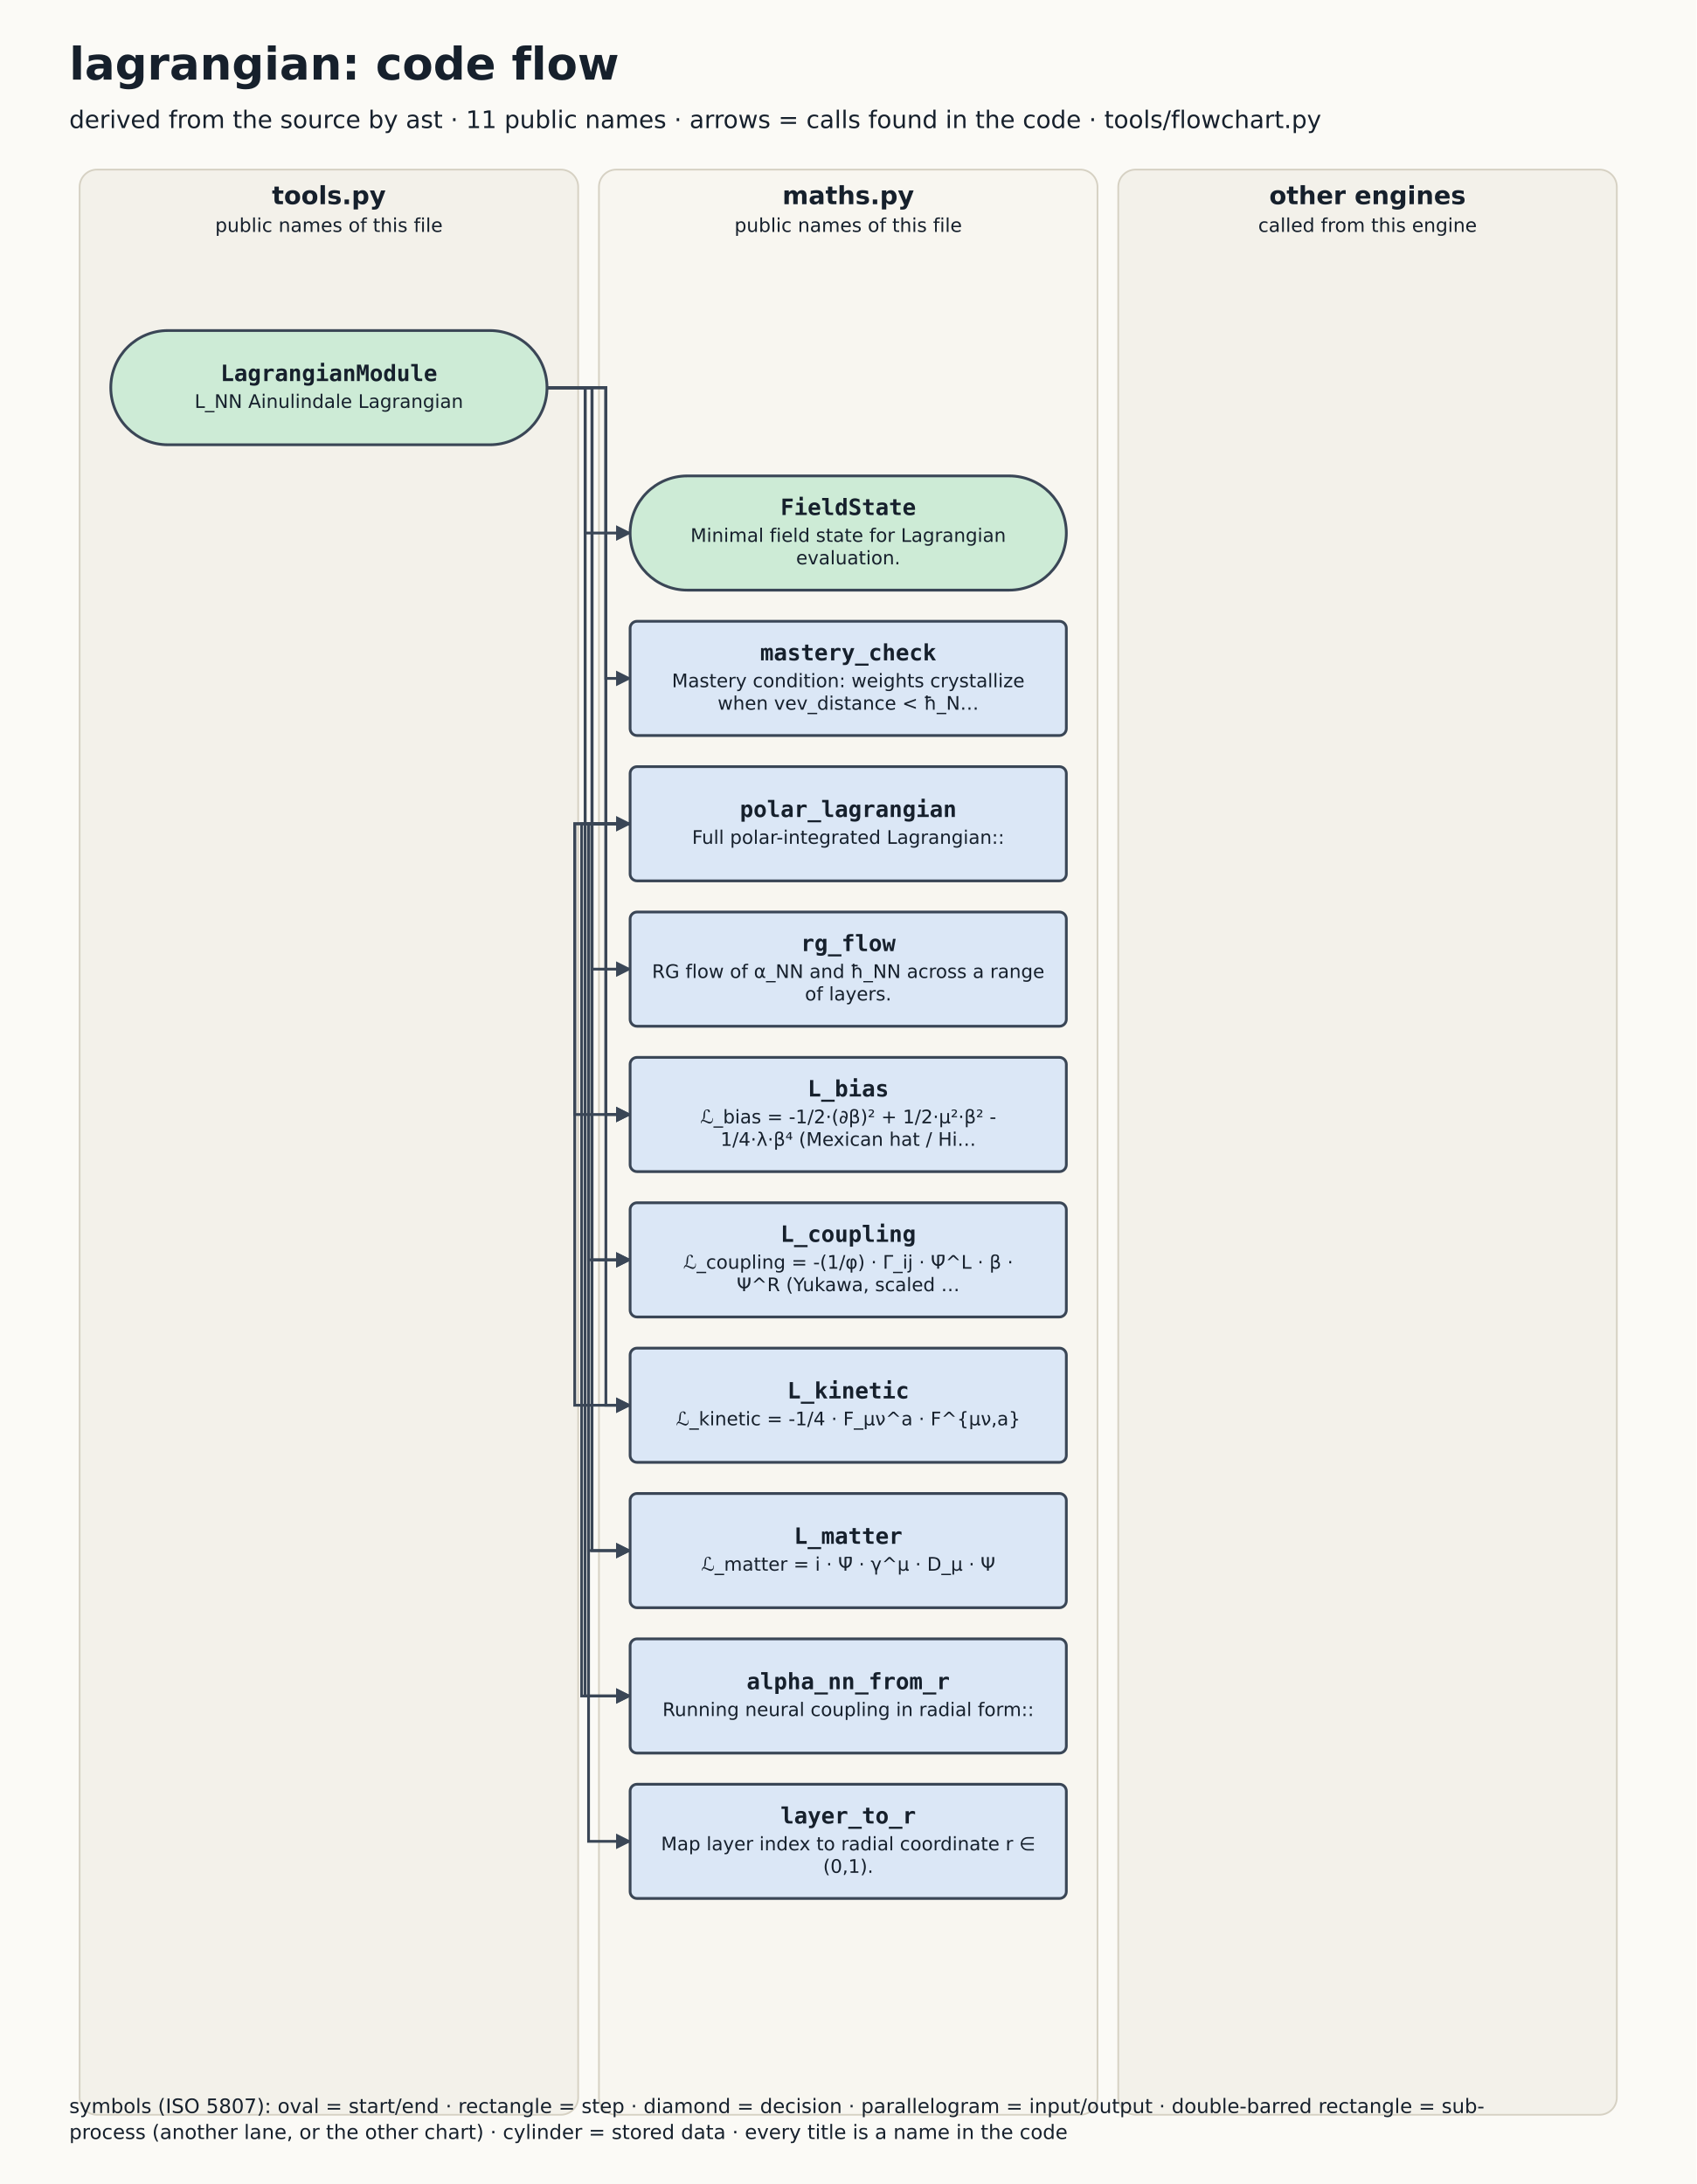
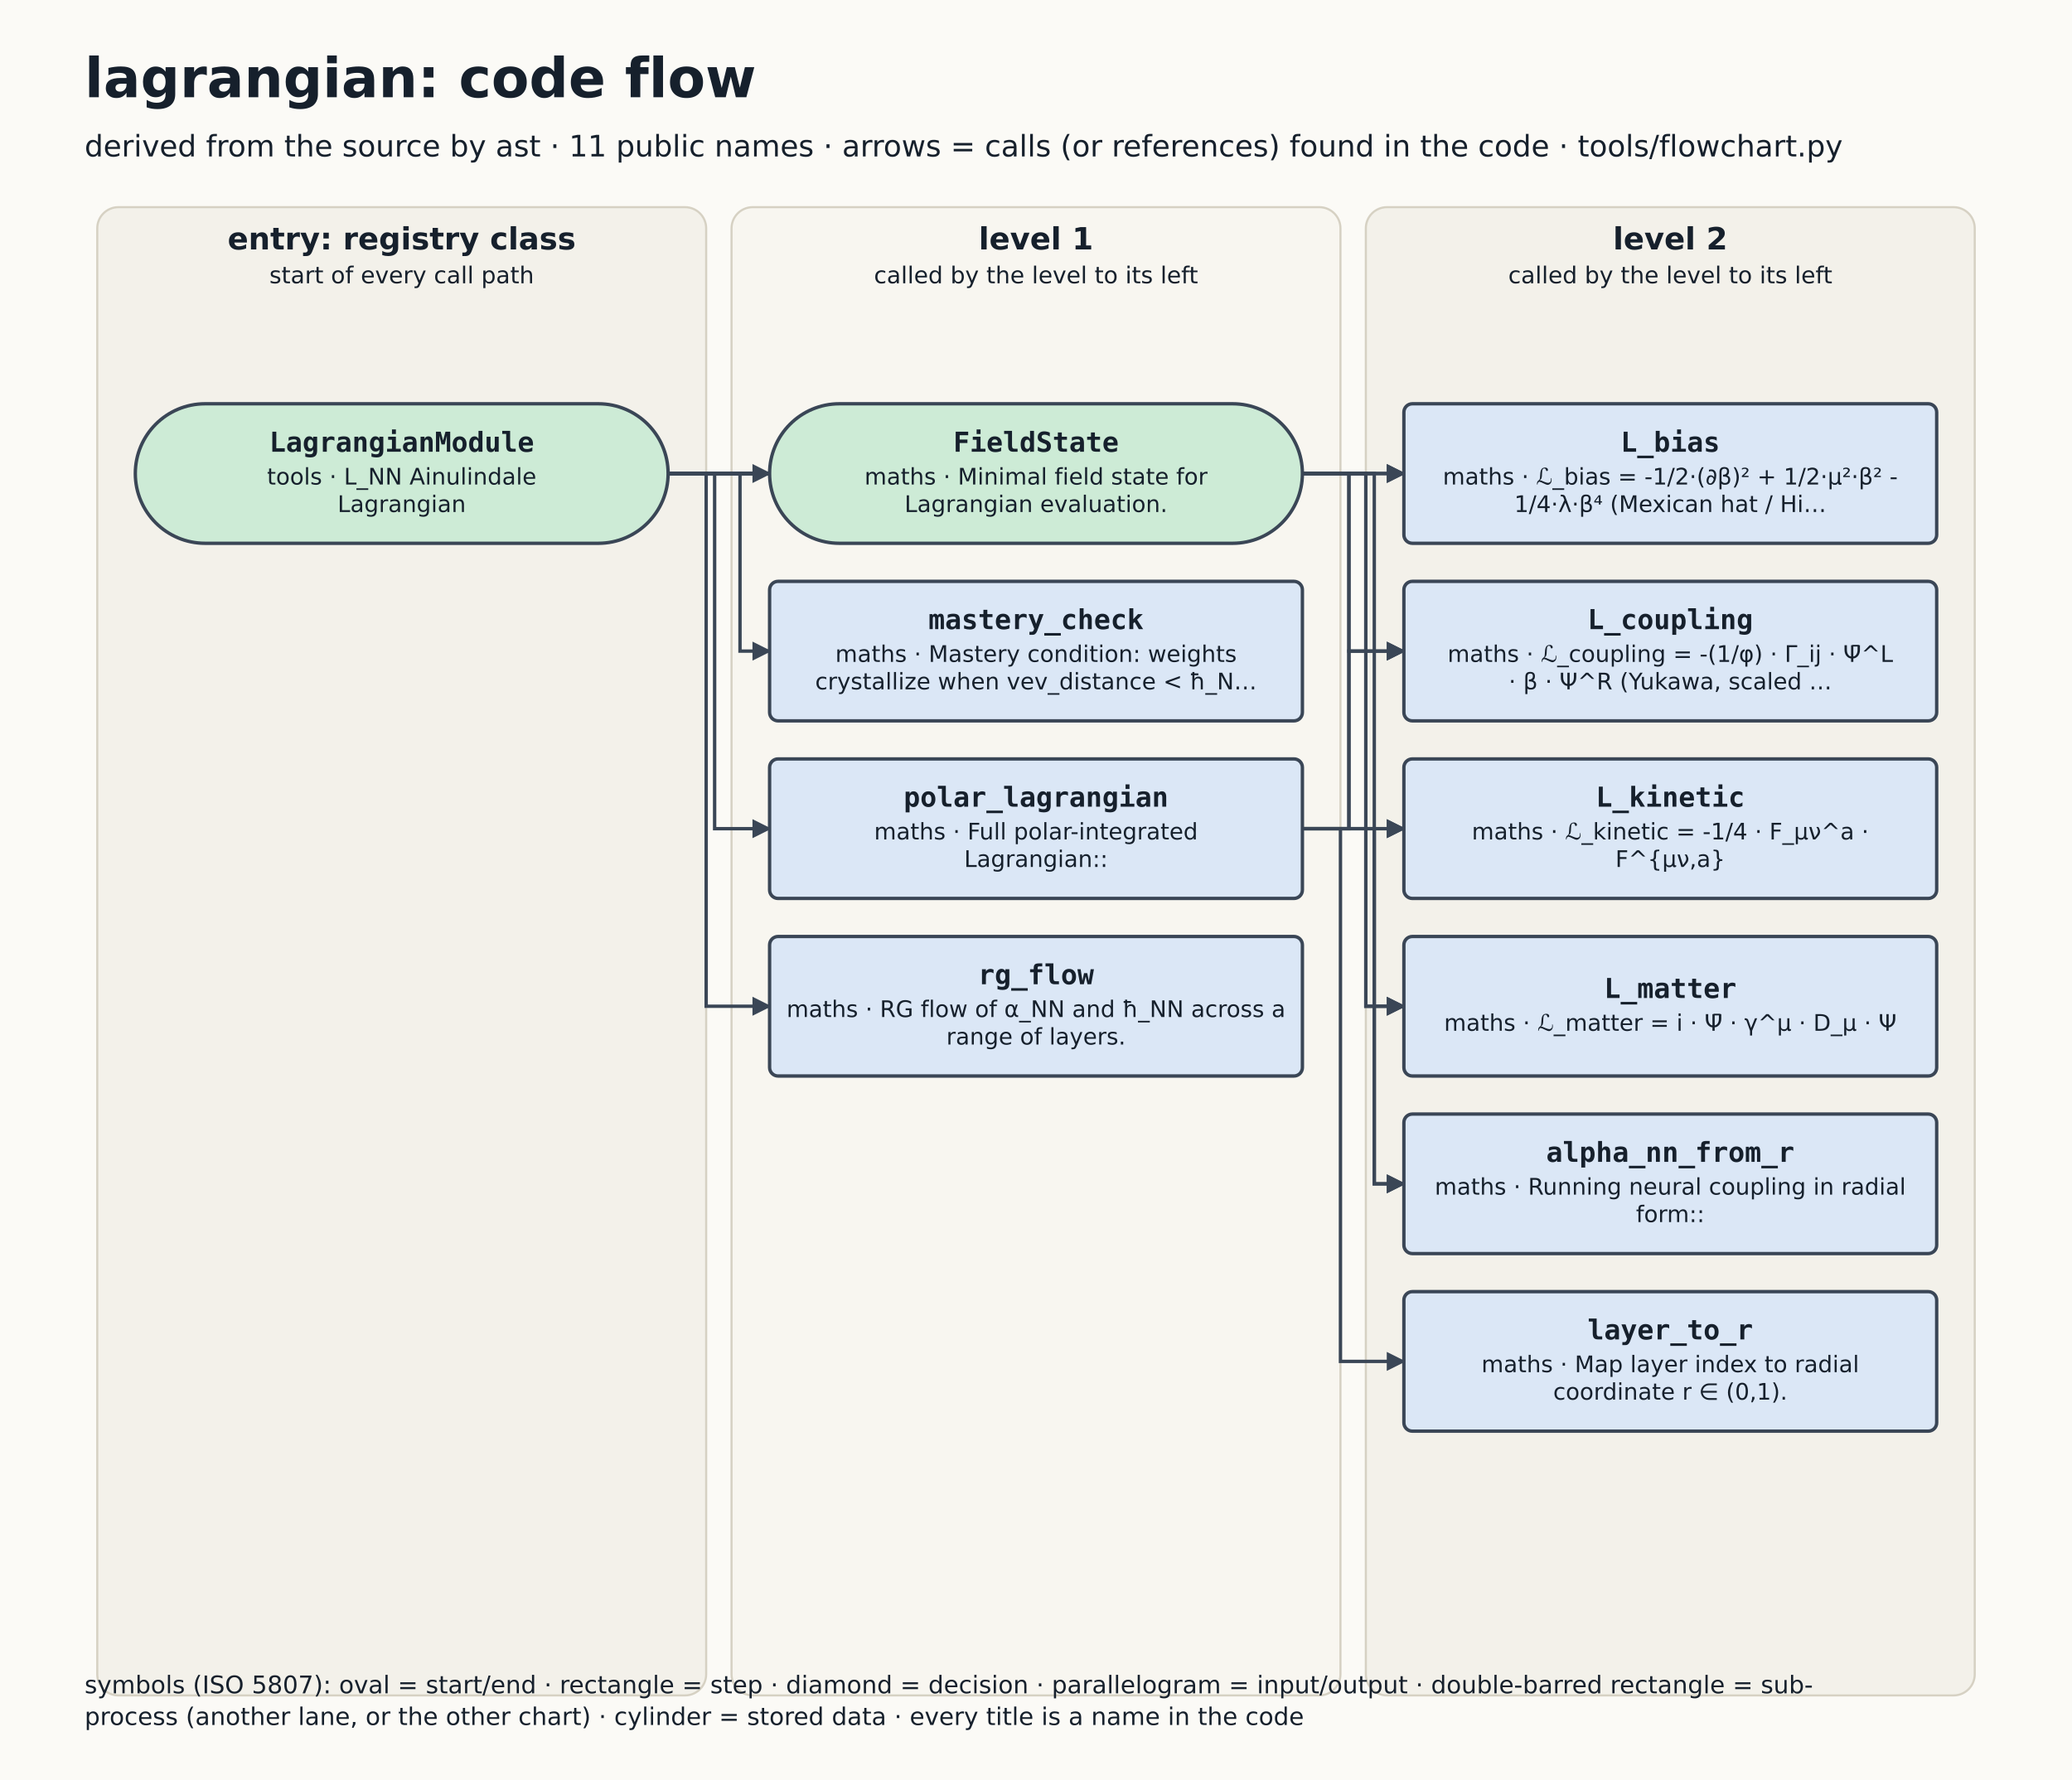
- <svg xmlns="http://www.w3.org/2000/svg" width="980" height="1262" viewBox="0 0 980 1262" font-family="DejaVu Sans, Verdana, sans-serif">
+ <svg xmlns="http://www.w3.org/2000/svg" width="980" height="842" viewBox="0 0 980 842" font-family="DejaVu Sans, Verdana, sans-serif">
  <defs>
    <marker id="ah" viewBox="0 0 10 10" refX="9" refY="5" markerWidth="9" markerHeight="9" markerUnits="userSpaceOnUse" orient="auto-start-reverse">
      <path d="M0,0 L10,5 L0,10 z" fill="#3a4656" />
    </marker>
  </defs>
-   <rect width="980" height="1262" fill="#fbfaf6" />
+   <rect width="980" height="842" fill="#fbfaf6" />
  <text x="40" y="46" font-size="26" font-weight="700" fill="#16202c">lagrangian: code flow</text>
-   <text x="40" y="74" font-size="14" fill="#16202c">derived from the source by ast · 11 public names · arrows = calls found in the code · tools/flowchart.py</text>
-   <rect x="46" y="98" width="288" height="1124" rx="10" fill="#f3f1ea" stroke="#d6d1c3" />
-   <text x="190.0" y="118" font-size="14.5" font-weight="700" fill="#16202c" text-anchor="middle">tools.py</text>
-   <text x="190.0" y="134" font-size="11" fill="#16202c" text-anchor="middle">public names of this file</text>
-   <rect x="346" y="98" width="288" height="1124" rx="10" fill="#f8f6f0" stroke="#d6d1c3" />
-   <text x="490.0" y="118" font-size="14.5" font-weight="700" fill="#16202c" text-anchor="middle">maths.py</text>
-   <text x="490.0" y="134" font-size="11" fill="#16202c" text-anchor="middle">public names of this file</text>
-   <rect x="646" y="98" width="288" height="1124" rx="10" fill="#f3f1ea" stroke="#d6d1c3" />
-   <text x="790.0" y="118" font-size="14.5" font-weight="700" fill="#16202c" text-anchor="middle">other engines</text>
-   <text x="790.0" y="134" font-size="11" fill="#16202c" text-anchor="middle">called from this engine</text>
-   <path d="M364.0,476.0 L332.0,476.0 L332.0,644.0 L364.0,644.0" fill="none" stroke="#3a4656" stroke-width="1.6" marker-end="url(#ah)" />
-   <path d="M364.0,476.0 L340.0,476.0 L340.0,728.0 L364.0,728.0" fill="none" stroke="#3a4656" stroke-width="1.6" marker-end="url(#ah)" />
-   <path d="M364.0,476.0 L332.0,476.0 L332.0,812.0 L364.0,812.0" fill="none" stroke="#3a4656" stroke-width="1.6" marker-end="url(#ah)" />
-   <path d="M364.0,476.0 L340.0,476.0 L340.0,896.0 L364.0,896.0" fill="none" stroke="#3a4656" stroke-width="1.6" marker-end="url(#ah)" />
-   <path d="M364.0,476.0 L336.0,476.0 L336.0,980.0 L364.0,980.0" fill="none" stroke="#3a4656" stroke-width="1.6" marker-end="url(#ah)" />
-   <path d="M364.0,476.0 L340.0,476.0 L340.0,1064.0 L364.0,1064.0" fill="none" stroke="#3a4656" stroke-width="1.6" marker-end="url(#ah)" />
-   <path d="M316.0,224.0 L338.0,224.0 L338.0,308.0 L364.0,308.0" fill="none" stroke="#3a4656" stroke-width="1.6" marker-end="url(#ah)" />
-   <path d="M316.0,224.0 L350.0,224.0 L350.0,644.0 L364.0,644.0" fill="none" stroke="#3a4656" stroke-width="1.6" marker-end="url(#ah)" />
-   <path d="M316.0,224.0 L342.0,224.0 L342.0,728.0 L364.0,728.0" fill="none" stroke="#3a4656" stroke-width="1.6" marker-end="url(#ah)" />
-   <path d="M316.0,224.0 L350.0,224.0 L350.0,812.0 L364.0,812.0" fill="none" stroke="#3a4656" stroke-width="1.6" marker-end="url(#ah)" />
-   <path d="M316.0,224.0 L342.0,224.0 L342.0,896.0 L364.0,896.0" fill="none" stroke="#3a4656" stroke-width="1.6" marker-end="url(#ah)" />
-   <path d="M316.0,224.0 L338.0,224.0 L338.0,980.0 L364.0,980.0" fill="none" stroke="#3a4656" stroke-width="1.6" marker-end="url(#ah)" />
-   <path d="M316.0,224.0 L350.0,224.0 L350.0,392.0 L364.0,392.0" fill="none" stroke="#3a4656" stroke-width="1.6" marker-end="url(#ah)" />
-   <path d="M316.0,224.0 L338.0,224.0 L338.0,476.0 L364.0,476.0" fill="none" stroke="#3a4656" stroke-width="1.6" marker-end="url(#ah)" />
-   <path d="M316.0,224.0 L342.0,224.0 L342.0,560.0 L364.0,560.0" fill="none" stroke="#3a4656" stroke-width="1.6" marker-end="url(#ah)" />
+   <text x="40" y="74" font-size="14" fill="#16202c">derived from the source by ast · 11 public names · arrows = calls (or references) found in the code · tools/flowchart.py</text>
+   <rect x="46" y="98" width="288" height="704" rx="10" fill="#f3f1ea" stroke="#d6d1c3" />
+   <text x="190.0" y="118" font-size="14.5" font-weight="700" fill="#16202c" text-anchor="middle">entry: registry class</text>
+   <text x="190.0" y="134" font-size="11" fill="#16202c" text-anchor="middle">start of every call path</text>
+   <rect x="346" y="98" width="288" height="704" rx="10" fill="#f8f6f0" stroke="#d6d1c3" />
+   <text x="490.0" y="118" font-size="14.5" font-weight="700" fill="#16202c" text-anchor="middle">level 1</text>
+   <text x="490.0" y="134" font-size="11" fill="#16202c" text-anchor="middle">called by the level to its left</text>
+   <rect x="646" y="98" width="288" height="704" rx="10" fill="#f3f1ea" stroke="#d6d1c3" />
+   <text x="790.0" y="118" font-size="14.5" font-weight="700" fill="#16202c" text-anchor="middle">level 2</text>
+   <text x="790.0" y="134" font-size="11" fill="#16202c" text-anchor="middle">called by the level to its left</text>
+   <path d="M616.0,392.0 L638.0,392.0 L638.0,224.0 L664.0,224.0" fill="none" stroke="#3a4656" stroke-width="1.6" marker-end="url(#ah)" />
+   <path d="M616.0,392.0 L638.0,392.0 L638.0,308.0 L664.0,308.0" fill="none" stroke="#3a4656" stroke-width="1.6" marker-end="url(#ah)" />
+   <path d="M616.0,392.0 L646.0,392.0 L646.0,392.0 L664.0,392.0" fill="none" stroke="#3a4656" stroke-width="1.6" marker-end="url(#ah)" />
+   <path d="M616.0,392.0 L646.0,392.0 L646.0,476.0 L664.0,476.0" fill="none" stroke="#3a4656" stroke-width="1.6" marker-end="url(#ah)" />
+   <path d="M616.0,392.0 L650.0,392.0 L650.0,560.0 L664.0,560.0" fill="none" stroke="#3a4656" stroke-width="1.6" marker-end="url(#ah)" />
+   <path d="M616.0,392.0 L634.0,392.0 L634.0,644.0 L664.0,644.0" fill="none" stroke="#3a4656" stroke-width="1.6" marker-end="url(#ah)" />
+   <path d="M316.0,224.0 L334.0,224.0 L334.0,224.0 L364.0,224.0" fill="none" stroke="#3a4656" stroke-width="1.6" marker-end="url(#ah)" />
+   <path d="M316.0,224.0 L638.0,224.0 L638.0,224.0 L664.0,224.0" fill="none" stroke="#3a4656" stroke-width="1.6" marker-end="url(#ah)" />
+   <path d="M316.0,224.0 L638.0,224.0 L638.0,308.0 L664.0,308.0" fill="none" stroke="#3a4656" stroke-width="1.6" marker-end="url(#ah)" />
+   <path d="M316.0,224.0 L646.0,224.0 L646.0,392.0 L664.0,392.0" fill="none" stroke="#3a4656" stroke-width="1.6" marker-end="url(#ah)" />
+   <path d="M316.0,224.0 L646.0,224.0 L646.0,476.0 L664.0,476.0" fill="none" stroke="#3a4656" stroke-width="1.6" marker-end="url(#ah)" />
+   <path d="M316.0,224.0 L650.0,224.0 L650.0,560.0 L664.0,560.0" fill="none" stroke="#3a4656" stroke-width="1.6" marker-end="url(#ah)" />
+   <path d="M316.0,224.0 L350.0,224.0 L350.0,308.0 L364.0,308.0" fill="none" stroke="#3a4656" stroke-width="1.6" marker-end="url(#ah)" />
+   <path d="M316.0,224.0 L338.0,224.0 L338.0,392.0 L364.0,392.0" fill="none" stroke="#3a4656" stroke-width="1.6" marker-end="url(#ah)" />
+   <path d="M316.0,224.0 L334.0,224.0 L334.0,476.0 L364.0,476.0" fill="none" stroke="#3a4656" stroke-width="1.6" marker-end="url(#ah)" />
  <rect x="64.0" y="191.0" width="252" height="66" rx="33.0" fill="#cdebd6" stroke="#3a4656" stroke-width="1.6" />
-   <text x="190.0" y="220.2" font-size="13.0" font-weight="700" fill="#16202c" text-anchor="middle" font-family="DejaVu Sans Mono, monospace">LagrangianModule</text>
-   <text x="190.0" y="235.7" font-size="10.8" fill="#16202c" text-anchor="middle">L_NN  Ainulindale Lagrangian</text>
-   <rect x="364.0" y="275.0" width="252" height="66" rx="33.0" fill="#cdebd6" stroke="#3a4656" stroke-width="1.6" />
-   <text x="490.0" y="297.6" font-size="13.0" font-weight="700" fill="#16202c" text-anchor="middle" font-family="DejaVu Sans Mono, monospace">FieldState</text>
-   <text x="490.0" y="313.1" font-size="10.8" fill="#16202c" text-anchor="middle">Minimal field state for Lagrangian</text>
-   <text x="490.0" y="326.1" font-size="10.8" fill="#16202c" text-anchor="middle">evaluation.</text>
+   <text x="190.0" y="213.7" font-size="13.0" font-weight="700" fill="#16202c" text-anchor="middle" font-family="DejaVu Sans Mono, monospace">LagrangianModule</text>
+   <text x="190.0" y="229.2" font-size="10.8" fill="#16202c" text-anchor="middle">tools · L_NN  Ainulindale</text>
+   <text x="190.0" y="242.2" font-size="10.8" fill="#16202c" text-anchor="middle">Lagrangian</text>
+   <rect x="364.0" y="191.0" width="252" height="66" rx="33.0" fill="#cdebd6" stroke="#3a4656" stroke-width="1.6" />
+   <text x="490.0" y="213.7" font-size="13.0" font-weight="700" fill="#16202c" text-anchor="middle" font-family="DejaVu Sans Mono, monospace">FieldState</text>
+   <text x="490.0" y="229.2" font-size="10.8" fill="#16202c" text-anchor="middle">maths · Minimal field state for</text>
+   <text x="490.0" y="242.2" font-size="10.8" fill="#16202c" text-anchor="middle">Lagrangian evaluation.</text>
+   <rect x="364.0" y="275.0" width="252" height="66" rx="4" fill="#dbe7f6" stroke="#3a4656" stroke-width="1.6" />
+   <text x="490.0" y="297.6" font-size="13.0" font-weight="700" fill="#16202c" text-anchor="middle" font-family="DejaVu Sans Mono, monospace">mastery_check</text>
+   <text x="490.0" y="313.1" font-size="10.8" fill="#16202c" text-anchor="middle">maths · Mastery condition: weights</text>
+   <text x="490.0" y="326.1" font-size="10.8" fill="#16202c" text-anchor="middle">crystallize when vev_distance &lt; ħ_N…</text>
  <rect x="364.0" y="359.0" width="252" height="66" rx="4" fill="#dbe7f6" stroke="#3a4656" stroke-width="1.6" />
-   <text x="490.0" y="381.6" font-size="13.0" font-weight="700" fill="#16202c" text-anchor="middle" font-family="DejaVu Sans Mono, monospace">mastery_check</text>
-   <text x="490.0" y="397.1" font-size="10.8" fill="#16202c" text-anchor="middle">Mastery condition: weights crystallize</text>
-   <text x="490.0" y="410.1" font-size="10.8" fill="#16202c" text-anchor="middle">when vev_distance &lt; ħ_N…</text>
+   <text x="490.0" y="381.6" font-size="13.0" font-weight="700" fill="#16202c" text-anchor="middle" font-family="DejaVu Sans Mono, monospace">polar_lagrangian</text>
+   <text x="490.0" y="397.1" font-size="10.8" fill="#16202c" text-anchor="middle">maths · Full polar-integrated</text>
+   <text x="490.0" y="410.1" font-size="10.8" fill="#16202c" text-anchor="middle">Lagrangian::</text>
  <rect x="364.0" y="443.0" width="252" height="66" rx="4" fill="#dbe7f6" stroke="#3a4656" stroke-width="1.6" />
-   <text x="490.0" y="472.1" font-size="13.0" font-weight="700" fill="#16202c" text-anchor="middle" font-family="DejaVu Sans Mono, monospace">polar_lagrangian</text>
-   <text x="490.0" y="487.6" font-size="10.8" fill="#16202c" text-anchor="middle">Full polar-integrated Lagrangian::</text>
-   <rect x="364.0" y="527.0" width="252" height="66" rx="4" fill="#dbe7f6" stroke="#3a4656" stroke-width="1.6" />
-   <text x="490.0" y="549.6" font-size="13.0" font-weight="700" fill="#16202c" text-anchor="middle" font-family="DejaVu Sans Mono, monospace">rg_flow</text>
-   <text x="490.0" y="565.1" font-size="10.8" fill="#16202c" text-anchor="middle">RG flow of α_NN and ħ_NN across a range</text>
-   <text x="490.0" y="578.1" font-size="10.8" fill="#16202c" text-anchor="middle">of layers.</text>
-   <rect x="364.0" y="611.0" width="252" height="66" rx="4" fill="#dbe7f6" stroke="#3a4656" stroke-width="1.6" />
-   <text x="490.0" y="633.6" font-size="13.0" font-weight="700" fill="#16202c" text-anchor="middle" font-family="DejaVu Sans Mono, monospace">L_bias</text>
-   <text x="490.0" y="649.1" font-size="10.8" fill="#16202c" text-anchor="middle">ℒ_bias = -1/2·(∂β)² + 1/2·μ²·β² -</text>
-   <text x="490.0" y="662.1" font-size="10.8" fill="#16202c" text-anchor="middle">1/4·λ·β⁴   (Mexican hat / Hi…</text>
-   <rect x="364.0" y="695.0" width="252" height="66" rx="4" fill="#dbe7f6" stroke="#3a4656" stroke-width="1.6" />
-   <text x="490.0" y="717.6" font-size="13.0" font-weight="700" fill="#16202c" text-anchor="middle" font-family="DejaVu Sans Mono, monospace">L_coupling</text>
-   <text x="490.0" y="733.1" font-size="10.8" fill="#16202c" text-anchor="middle">ℒ_coupling = -(1/φ) · Γ_ij · Ψ̄^L · β ·</text>
-   <text x="490.0" y="746.1" font-size="10.8" fill="#16202c" text-anchor="middle">Ψ^R   (Yukawa, scaled …</text>
-   <rect x="364.0" y="779.0" width="252" height="66" rx="4" fill="#dbe7f6" stroke="#3a4656" stroke-width="1.6" />
-   <text x="490.0" y="808.1" font-size="13.0" font-weight="700" fill="#16202c" text-anchor="middle" font-family="DejaVu Sans Mono, monospace">L_kinetic</text>
-   <text x="490.0" y="823.6" font-size="10.8" fill="#16202c" text-anchor="middle">ℒ_kinetic = -1/4 · F_μν^a · F^{μν,a}</text>
-   <rect x="364.0" y="863.0" width="252" height="66" rx="4" fill="#dbe7f6" stroke="#3a4656" stroke-width="1.6" />
-   <text x="490.0" y="892.1" font-size="13.0" font-weight="700" fill="#16202c" text-anchor="middle" font-family="DejaVu Sans Mono, monospace">L_matter</text>
-   <text x="490.0" y="907.6" font-size="10.8" fill="#16202c" text-anchor="middle">ℒ_matter = i · Ψ̄ · γ^μ · D_μ · Ψ</text>
-   <rect x="364.0" y="947.0" width="252" height="66" rx="4" fill="#dbe7f6" stroke="#3a4656" stroke-width="1.6" />
-   <text x="490.0" y="976.1" font-size="13.0" font-weight="700" fill="#16202c" text-anchor="middle" font-family="DejaVu Sans Mono, monospace">alpha_nn_from_r</text>
-   <text x="490.0" y="991.6" font-size="10.8" fill="#16202c" text-anchor="middle">Running neural coupling in radial form::</text>
-   <rect x="364.0" y="1031.0" width="252" height="66" rx="4" fill="#dbe7f6" stroke="#3a4656" stroke-width="1.6" />
-   <text x="490.0" y="1053.7" font-size="13.0" font-weight="700" fill="#16202c" text-anchor="middle" font-family="DejaVu Sans Mono, monospace">layer_to_r</text>
-   <text x="490.0" y="1069.2" font-size="10.8" fill="#16202c" text-anchor="middle">Map layer index to radial coordinate r ∈</text>
-   <text x="490.0" y="1082.2" font-size="10.8" fill="#16202c" text-anchor="middle">(0,1).</text>
-   <text x="40" y="1221" font-size="11.5" fill="#16202c">symbols (ISO 5807): oval = start/end · rectangle = step · diamond = decision · parallelogram = input/output · double-barred rectangle = sub-</text>
-   <text x="40" y="1236" font-size="11.5" fill="#16202c">process (another lane, or the other chart) · cylinder = stored data · every title is a name in the code</text>
+   <text x="490.0" y="465.6" font-size="13.0" font-weight="700" fill="#16202c" text-anchor="middle" font-family="DejaVu Sans Mono, monospace">rg_flow</text>
+   <text x="490.0" y="481.1" font-size="10.8" fill="#16202c" text-anchor="middle">maths · RG flow of α_NN and ħ_NN across a</text>
+   <text x="490.0" y="494.1" font-size="10.8" fill="#16202c" text-anchor="middle">range of layers.</text>
+   <rect x="664.0" y="191.0" width="252" height="66" rx="4" fill="#dbe7f6" stroke="#3a4656" stroke-width="1.6" />
+   <text x="790.0" y="213.7" font-size="13.0" font-weight="700" fill="#16202c" text-anchor="middle" font-family="DejaVu Sans Mono, monospace">L_bias</text>
+   <text x="790.0" y="229.2" font-size="10.8" fill="#16202c" text-anchor="middle">maths · ℒ_bias = -1/2·(∂β)² + 1/2·μ²·β² -</text>
+   <text x="790.0" y="242.2" font-size="10.8" fill="#16202c" text-anchor="middle">1/4·λ·β⁴   (Mexican hat / Hi…</text>
+   <rect x="664.0" y="275.0" width="252" height="66" rx="4" fill="#dbe7f6" stroke="#3a4656" stroke-width="1.6" />
+   <text x="790.0" y="297.6" font-size="13.0" font-weight="700" fill="#16202c" text-anchor="middle" font-family="DejaVu Sans Mono, monospace">L_coupling</text>
+   <text x="790.0" y="313.1" font-size="10.8" fill="#16202c" text-anchor="middle">maths · ℒ_coupling = -(1/φ) · Γ_ij · Ψ̄^L</text>
+   <text x="790.0" y="326.1" font-size="10.8" fill="#16202c" text-anchor="middle">· β · Ψ^R   (Yukawa, scaled …</text>
+   <rect x="664.0" y="359.0" width="252" height="66" rx="4" fill="#dbe7f6" stroke="#3a4656" stroke-width="1.6" />
+   <text x="790.0" y="381.6" font-size="13.0" font-weight="700" fill="#16202c" text-anchor="middle" font-family="DejaVu Sans Mono, monospace">L_kinetic</text>
+   <text x="790.0" y="397.1" font-size="10.8" fill="#16202c" text-anchor="middle">maths · ℒ_kinetic = -1/4 · F_μν^a ·</text>
+   <text x="790.0" y="410.1" font-size="10.8" fill="#16202c" text-anchor="middle">F^{μν,a}</text>
+   <rect x="664.0" y="443.0" width="252" height="66" rx="4" fill="#dbe7f6" stroke="#3a4656" stroke-width="1.6" />
+   <text x="790.0" y="472.1" font-size="13.0" font-weight="700" fill="#16202c" text-anchor="middle" font-family="DejaVu Sans Mono, monospace">L_matter</text>
+   <text x="790.0" y="487.6" font-size="10.8" fill="#16202c" text-anchor="middle">maths · ℒ_matter = i · Ψ̄ · γ^μ · D_μ · Ψ</text>
+   <rect x="664.0" y="527.0" width="252" height="66" rx="4" fill="#dbe7f6" stroke="#3a4656" stroke-width="1.6" />
+   <text x="790.0" y="549.6" font-size="13.0" font-weight="700" fill="#16202c" text-anchor="middle" font-family="DejaVu Sans Mono, monospace">alpha_nn_from_r</text>
+   <text x="790.0" y="565.1" font-size="10.8" fill="#16202c" text-anchor="middle">maths · Running neural coupling in radial</text>
+   <text x="790.0" y="578.1" font-size="10.8" fill="#16202c" text-anchor="middle">form::</text>
+   <rect x="664.0" y="611.0" width="252" height="66" rx="4" fill="#dbe7f6" stroke="#3a4656" stroke-width="1.6" />
+   <text x="790.0" y="633.6" font-size="13.0" font-weight="700" fill="#16202c" text-anchor="middle" font-family="DejaVu Sans Mono, monospace">layer_to_r</text>
+   <text x="790.0" y="649.1" font-size="10.8" fill="#16202c" text-anchor="middle">maths · Map layer index to radial</text>
+   <text x="790.0" y="662.1" font-size="10.8" fill="#16202c" text-anchor="middle">coordinate r ∈ (0,1).</text>
+   <text x="40" y="801" font-size="11.5" fill="#16202c">symbols (ISO 5807): oval = start/end · rectangle = step · diamond = decision · parallelogram = input/output · double-barred rectangle = sub-</text>
+   <text x="40" y="816" font-size="11.5" fill="#16202c">process (another lane, or the other chart) · cylinder = stored data · every title is a name in the code</text>
</svg>
